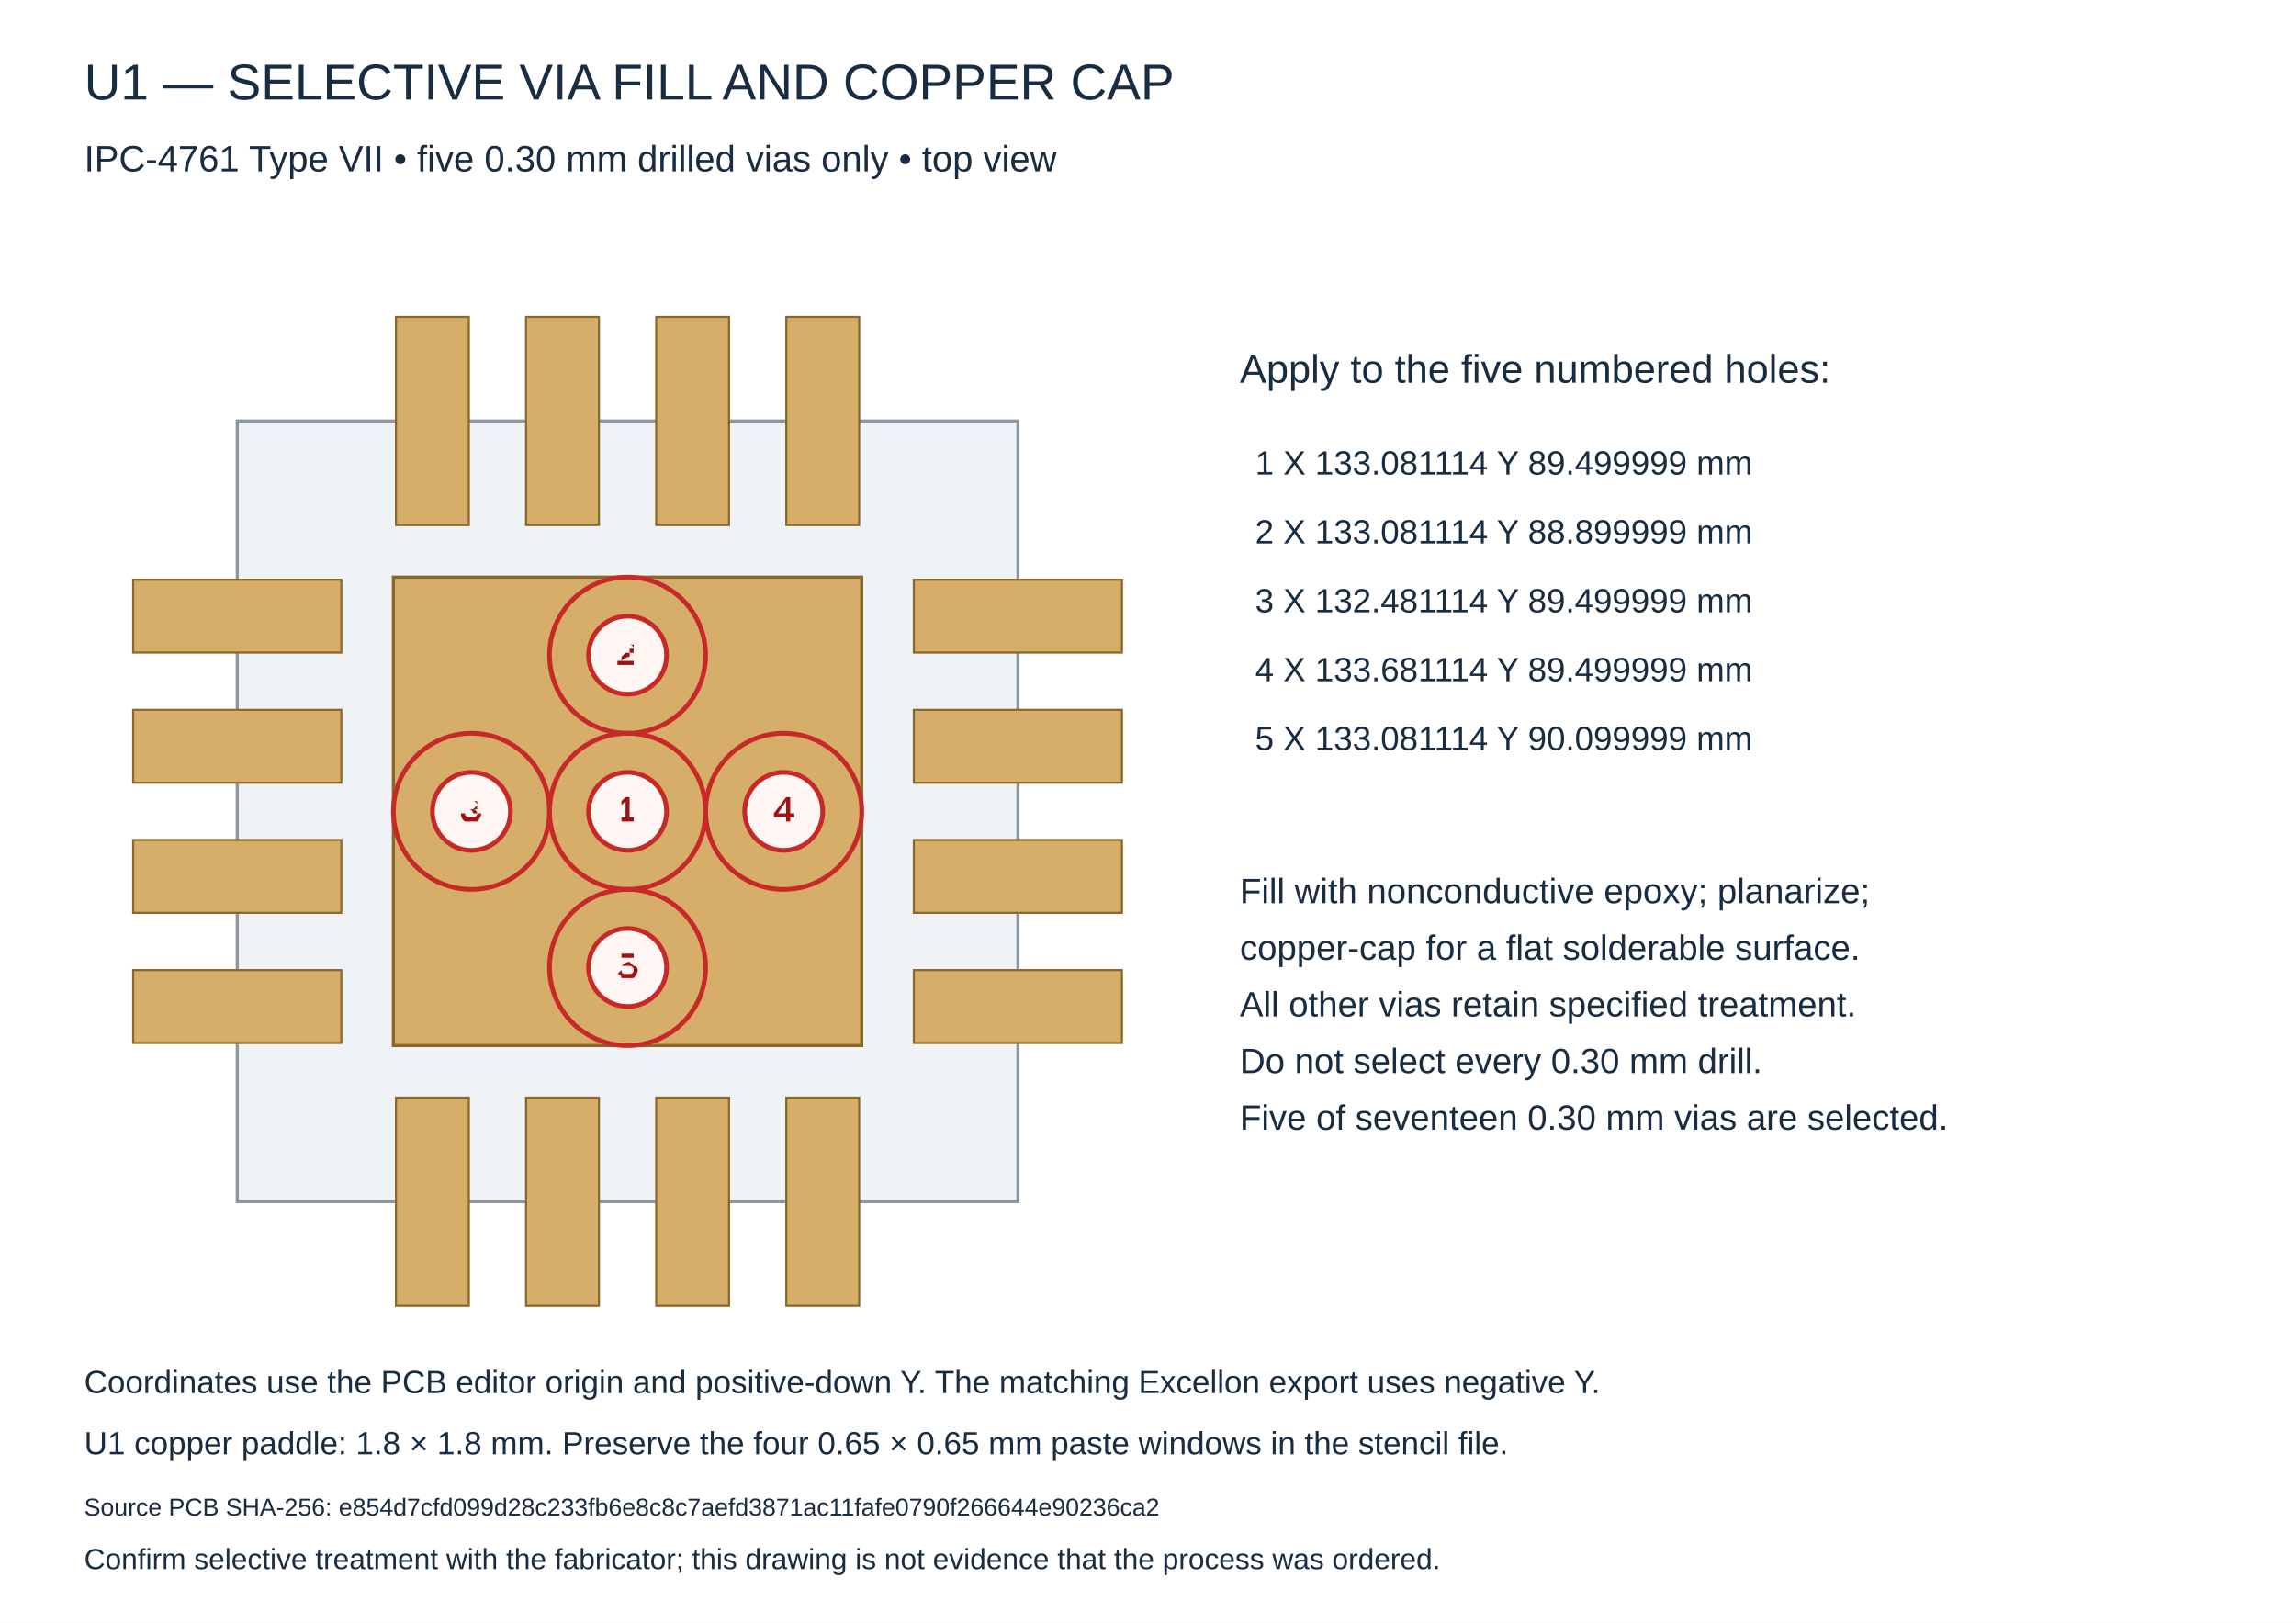
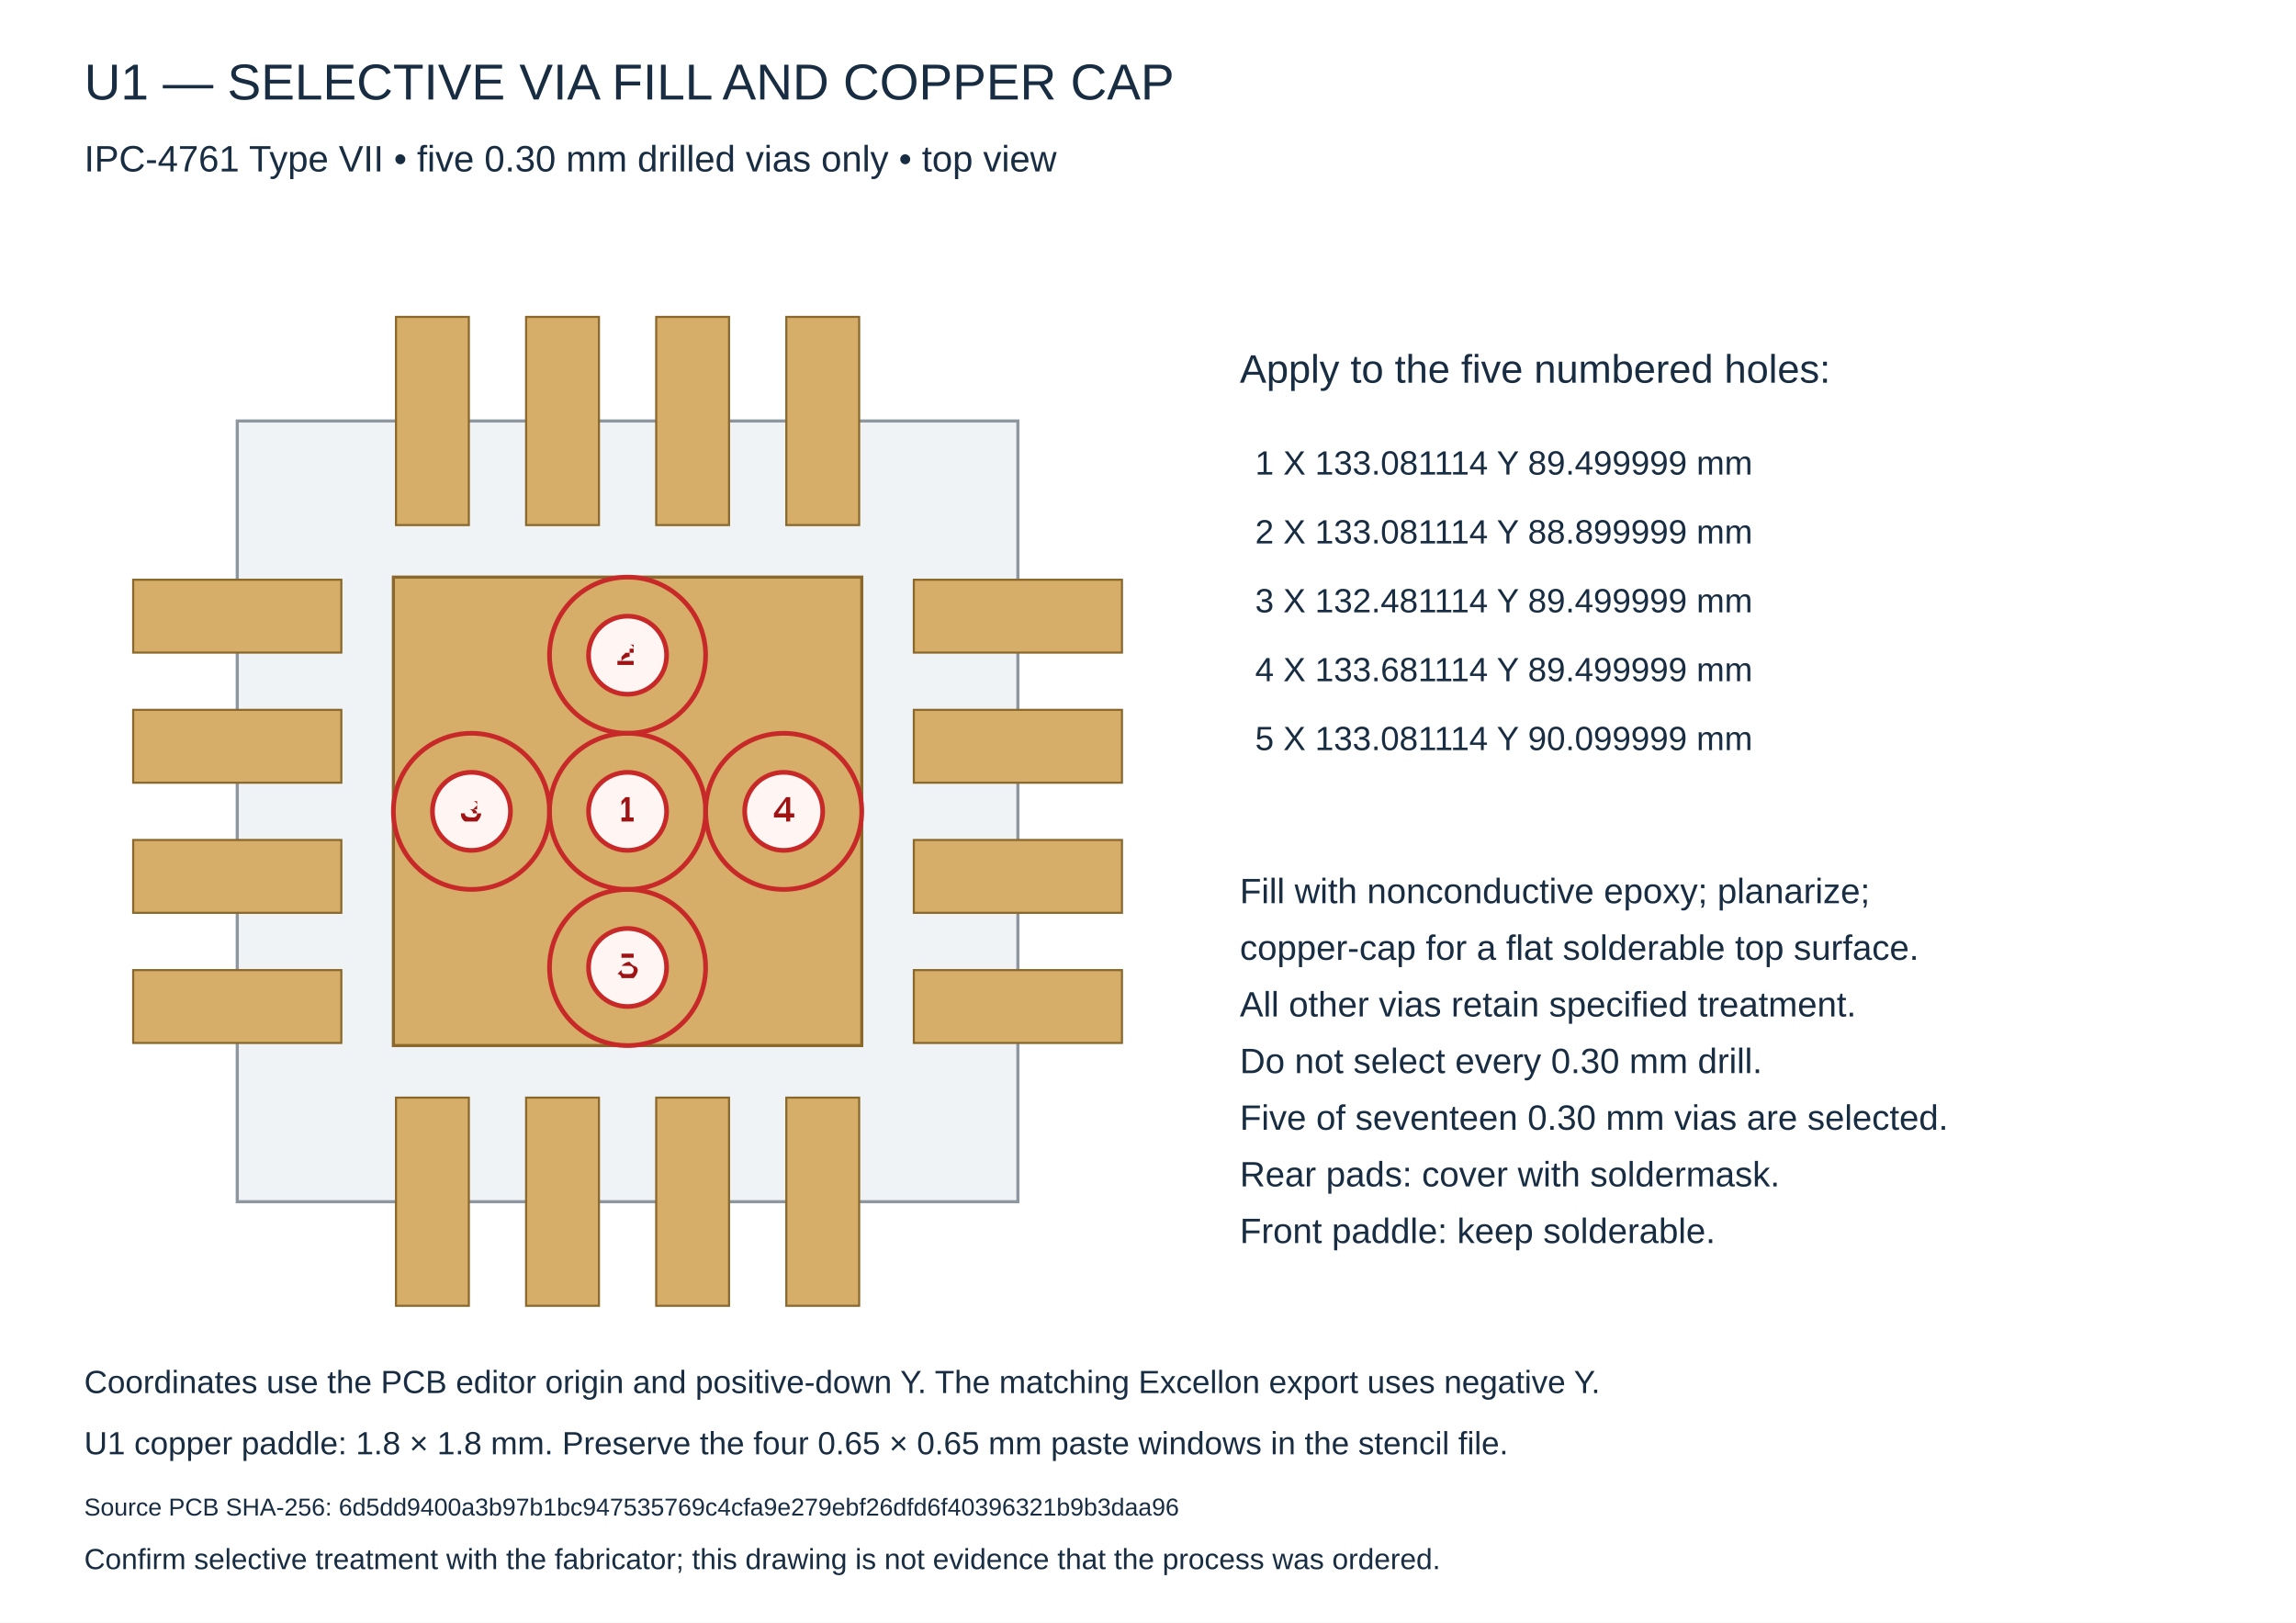
<svg xmlns="http://www.w3.org/2000/svg" width="1500" height="1060" viewBox="0 0 1500 1060">
  <rect width="100%" height="100%" fill="white" />
  <text x="55" y="65" font-family="Arial,sans-serif" font-size="33" text-anchor="start" fill="#182c42">U1 — SELECTIVE VIA FILL AND COPPER CAP</text>
  <text x="55" y="112" font-family="Arial,sans-serif" font-size="24" text-anchor="start" fill="#182c42">IPC-4761 Type VII • five 0.30 mm drilled vias only • top view</text>
  <g transform="translate(410 530) scale(170)">
    <rect x="-1.5" y="-1.5" width="3" height="3" fill="#f0f3f6" stroke="#8e979f" stroke-width="0.012" />
    <rect x="-0.9" y="-0.9" width="1.8" height="1.8" fill="#d6ad69" stroke="#8a682b" stroke-width="0.012" />
    <rect x="-1.9" y="-0.89" width="0.8" height="0.28" fill="#d6ad69" stroke="#8a682b" stroke-width="0.008" />
    <rect x="-1.9" y="-0.39" width="0.8" height="0.28" fill="#d6ad69" stroke="#8a682b" stroke-width="0.008" />
    <rect x="-1.9" y="0.11" width="0.8" height="0.28" fill="#d6ad69" stroke="#8a682b" stroke-width="0.008" />
    <rect x="-1.9" y="0.61" width="0.8" height="0.28" fill="#d6ad69" stroke="#8a682b" stroke-width="0.008" />
    <rect x="-0.89" y="1.1" width="0.28" height="0.8" fill="#d6ad69" stroke="#8a682b" stroke-width="0.008" />
    <rect x="-0.39" y="1.1" width="0.28" height="0.8" fill="#d6ad69" stroke="#8a682b" stroke-width="0.008" />
    <rect x="0.11" y="1.1" width="0.28" height="0.8" fill="#d6ad69" stroke="#8a682b" stroke-width="0.008" />
    <rect x="0.61" y="1.1" width="0.28" height="0.8" fill="#d6ad69" stroke="#8a682b" stroke-width="0.008" />
    <rect x="1.1" y="0.61" width="0.8" height="0.28" fill="#d6ad69" stroke="#8a682b" stroke-width="0.008" />
    <rect x="1.1" y="0.11" width="0.8" height="0.28" fill="#d6ad69" stroke="#8a682b" stroke-width="0.008" />
    <rect x="1.1" y="-0.39" width="0.8" height="0.28" fill="#d6ad69" stroke="#8a682b" stroke-width="0.008" />
    <rect x="1.1" y="-0.89" width="0.8" height="0.28" fill="#d6ad69" stroke="#8a682b" stroke-width="0.008" />
    <rect x="0.61" y="-1.9" width="0.28" height="0.8" fill="#d6ad69" stroke="#8a682b" stroke-width="0.008" />
    <rect x="0.11" y="-1.9" width="0.28" height="0.8" fill="#d6ad69" stroke="#8a682b" stroke-width="0.008" />
    <rect x="-0.39" y="-1.9" width="0.28" height="0.8" fill="#d6ad69" stroke="#8a682b" stroke-width="0.008" />
    <rect x="-0.89" y="-1.9" width="0.28" height="0.8" fill="#d6ad69" stroke="#8a682b" stroke-width="0.008" />
    <circle cx="0.0" cy="0.0" r=".3" fill="none" stroke="#c72929" stroke-width=".018" />
    <circle cx="0.0" cy="0.0" r=".15" fill="#fff5f2" stroke="#c72929" stroke-width=".018" />
    <text x="0.0" y="0.04" font-family="Arial,sans-serif" font-size="0.14" text-anchor="middle" fill="#9e1414">1</text>
    <circle cx="0.0" cy="-0.6" r=".3" fill="none" stroke="#c72929" stroke-width=".018" />
    <circle cx="0.0" cy="-0.6" r=".15" fill="#fff5f2" stroke="#c72929" stroke-width=".018" />
    <text x="0.0" y="-0.56" font-family="Arial,sans-serif" font-size="0.14" text-anchor="middle" fill="#9e1414">2</text>
    <circle cx="-0.6" cy="0.0" r=".3" fill="none" stroke="#c72929" stroke-width=".018" />
    <circle cx="-0.6" cy="0.0" r=".15" fill="#fff5f2" stroke="#c72929" stroke-width=".018" />
    <text x="-0.6" y="0.04" font-family="Arial,sans-serif" font-size="0.14" text-anchor="middle" fill="#9e1414">3</text>
    <circle cx="0.6" cy="0.0" r=".3" fill="none" stroke="#c72929" stroke-width=".018" />
    <circle cx="0.6" cy="0.0" r=".15" fill="#fff5f2" stroke="#c72929" stroke-width=".018" />
    <text x="0.6" y="0.04" font-family="Arial,sans-serif" font-size="0.14" text-anchor="middle" fill="#9e1414">4</text>
    <circle cx="0.0" cy="0.6" r=".3" fill="none" stroke="#c72929" stroke-width=".018" />
    <circle cx="0.0" cy="0.6" r=".15" fill="#fff5f2" stroke="#c72929" stroke-width=".018" />
    <text x="0.0" y="0.64" font-family="Arial,sans-serif" font-size="0.14" text-anchor="middle" fill="#9e1414">5</text>
  </g>
  <text x="810" y="250" font-family="Arial,sans-serif" font-size="26" text-anchor="start" fill="#182c42">Apply to the five numbered holes:</text>
  <text x="820" y="310" font-family="Arial,sans-serif" font-size="22" text-anchor="start" fill="#182c42">1    X 133.081114    Y 89.499999 mm</text>
  <text x="820" y="355" font-family="Arial,sans-serif" font-size="22" text-anchor="start" fill="#182c42">2    X 133.081114    Y 88.899999 mm</text>
  <text x="820" y="400" font-family="Arial,sans-serif" font-size="22" text-anchor="start" fill="#182c42">3    X 132.481114    Y 89.499999 mm</text>
  <text x="820" y="445" font-family="Arial,sans-serif" font-size="22" text-anchor="start" fill="#182c42">4    X 133.681114    Y 89.499999 mm</text>
  <text x="820" y="490" font-family="Arial,sans-serif" font-size="22" text-anchor="start" fill="#182c42">5    X 133.081114    Y 90.099999 mm</text>
  <text x="810" y="590" font-family="Arial,sans-serif" font-size="23" text-anchor="start" fill="#182c42">Fill with nonconductive epoxy; planarize;</text>
-   <text x="810" y="627" font-family="Arial,sans-serif" font-size="23" text-anchor="start" fill="#182c42">copper-cap for a flat solderable surface.</text>
+   <text x="810" y="627" font-family="Arial,sans-serif" font-size="23" text-anchor="start" fill="#182c42">copper-cap for a flat solderable top surface.</text>
  <text x="810" y="664" font-family="Arial,sans-serif" font-size="23" text-anchor="start" fill="#182c42">All other vias retain specified treatment.</text>
  <text x="810" y="701" font-family="Arial,sans-serif" font-size="23" text-anchor="start" fill="#182c42">Do not select every 0.30 mm drill.</text>
  <text x="810" y="738" font-family="Arial,sans-serif" font-size="23" text-anchor="start" fill="#182c42">Five of seventeen 0.30 mm vias are selected.</text>
+   <text x="810" y="775" font-family="Arial,sans-serif" font-size="23" text-anchor="start" fill="#182c42">Rear pads: cover with soldermask.</text>
+   <text x="810" y="812" font-family="Arial,sans-serif" font-size="23" text-anchor="start" fill="#182c42">Front paddle: keep solderable.</text>
  <text x="55" y="910" font-family="Arial,sans-serif" font-size="21" text-anchor="start" fill="#182c42">Coordinates use the PCB editor origin and positive-down Y. The matching Excellon export uses negative Y.</text>
  <text x="55" y="950" font-family="Arial,sans-serif" font-size="21" text-anchor="start" fill="#182c42">U1 copper paddle: 1.8 × 1.8 mm. Preserve the four 0.65 × 0.65 mm paste windows in the stencil file.</text>
-   <text x="55" y="990" font-family="Arial,sans-serif" font-size="16" text-anchor="start" fill="#182c42">Source PCB SHA-256: e854d7cfd099d28c233fb6e8c8c7aefd3871ac11fafe0790f266644e90236ca2</text>
+   <text x="55" y="990" font-family="Arial,sans-serif" font-size="16" text-anchor="start" fill="#182c42">Source PCB SHA-256: 6d5dd9400a3b97b1bc947535769c4cfa9e279ebf26dfd6f40396321b9b3daa96</text>
  <text x="55" y="1025" font-family="Arial,sans-serif" font-size="19" text-anchor="start" fill="#182c42">Confirm selective treatment with the fabricator; this drawing is not evidence that the process was ordered.</text>
</svg>
